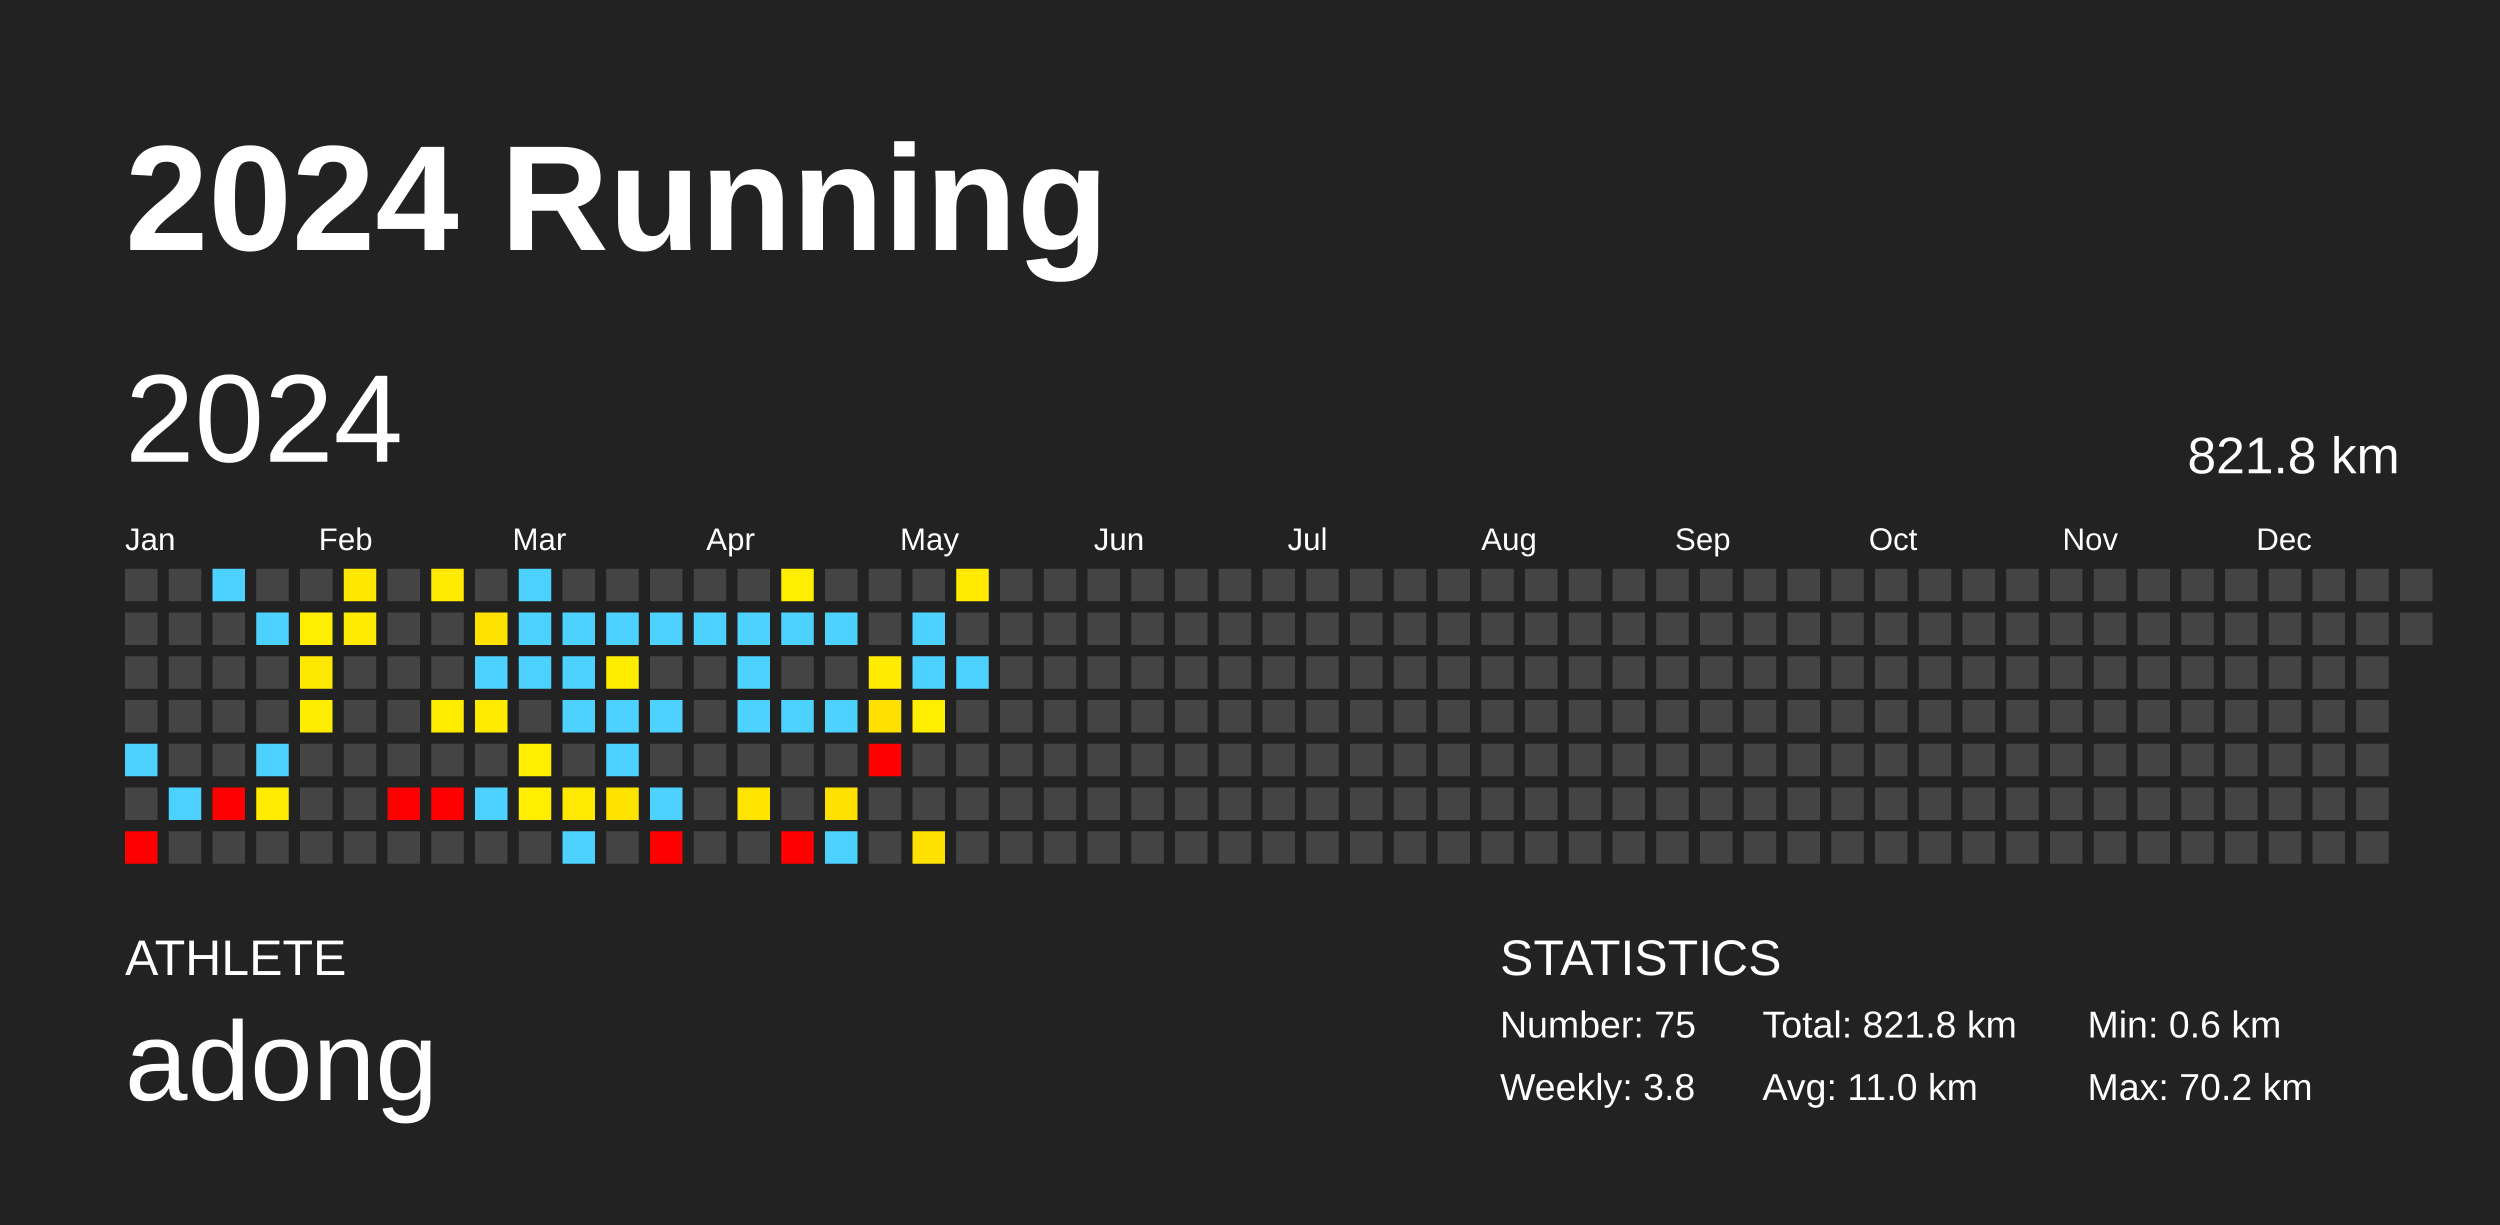
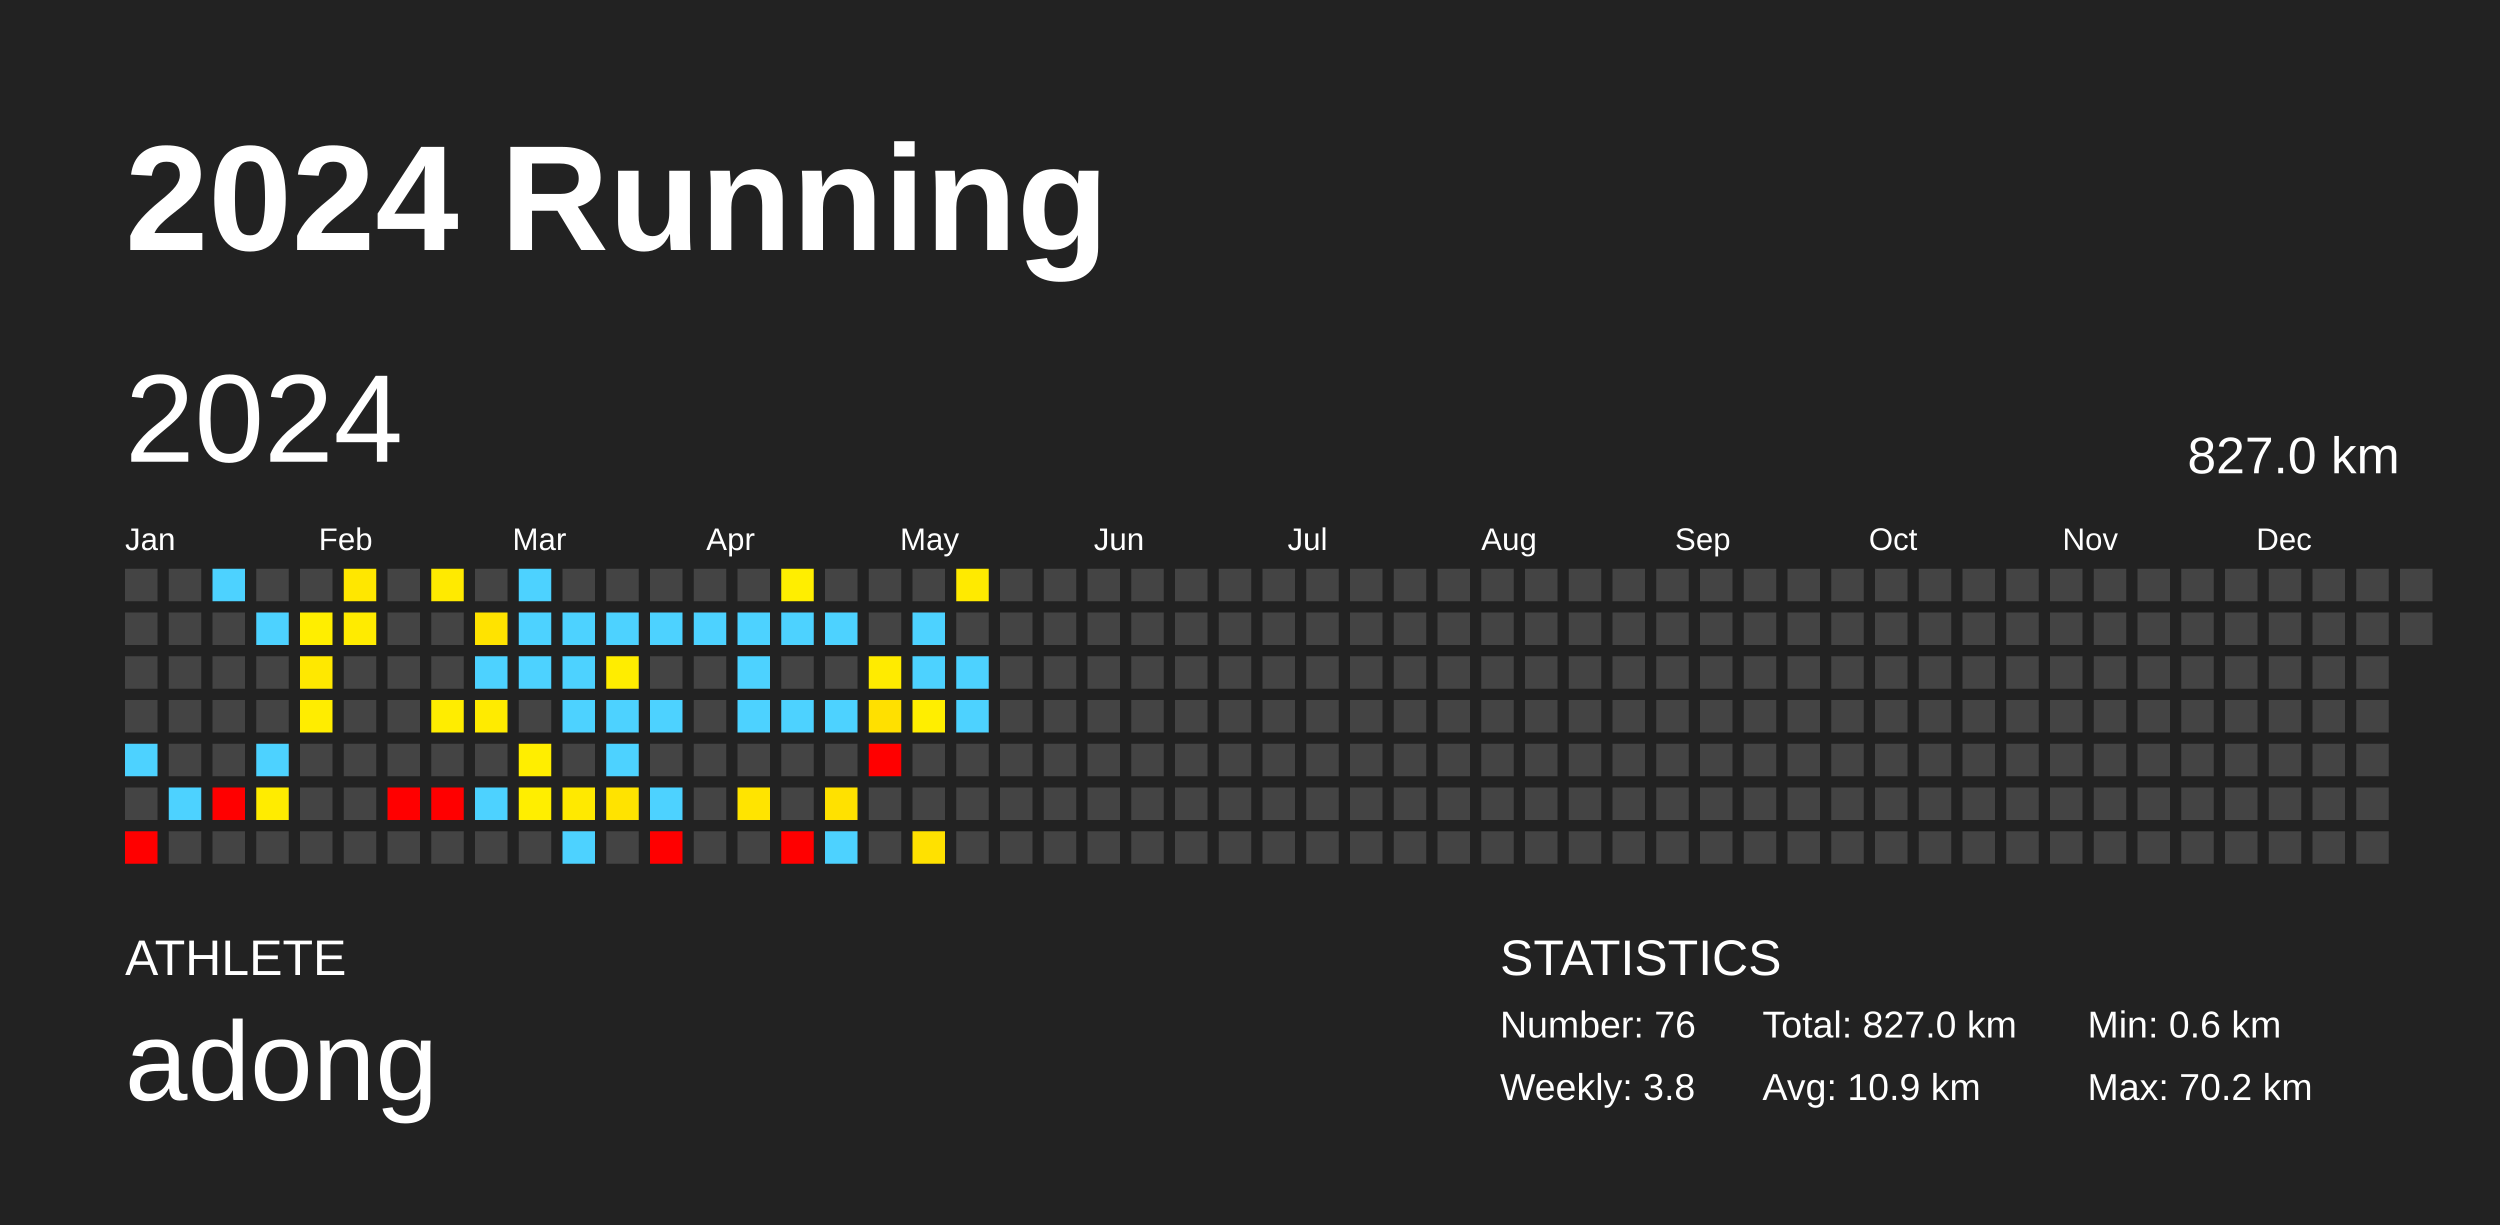
<svg xmlns="http://www.w3.org/2000/svg" baseProfile="full" height="98mm" version="1.1" viewBox="0,0,200,98" width="200mm">
  <defs />
  <rect fill="#222222" height="98" width="200" x="0" y="0" />
  <text fill="#FFFFFF" style="font-size:12px; font-family:Arial; font-weight:bold;" x="10" y="20">2024 Running</text>
  <text fill="#FFFFFF" style="font-size:4px; font-family:Arial" x="10" y="78">ATHLETE</text>
  <text fill="#FFFFFF" style="font-size:9px; font-family:Arial" x="10" y="88">adong</text>
  <text fill="#FFFFFF" style="font-size:4px; font-family:Arial" x="120" y="78">STATISTICS</text>
-   <text fill="#FFFFFF" style="font-size:3px; font-family:Arial" x="120" y="83">Number: 75</text>
+   <text fill="#FFFFFF" style="font-size:3px; font-family:Arial" x="120" y="83">Number: 76</text>
  <text fill="#FFFFFF" style="font-size:3px; font-family:Arial" x="120" y="88">Weekly: 3.8</text>
-   <text fill="#FFFFFF" style="font-size:3px; font-family:Arial" x="141" y="83">Total: 821.8 km</text>
-   <text fill="#FFFFFF" style="font-size:3px; font-family:Arial" x="141" y="88">Avg: 11.0 km</text>
+   <text fill="#FFFFFF" style="font-size:3px; font-family:Arial" x="141" y="83">Total: 827.0 km</text>
+   <text fill="#FFFFFF" style="font-size:3px; font-family:Arial" x="141" y="88">Avg: 10.9 km</text>
  <text fill="#FFFFFF" style="font-size:3px; font-family:Arial" x="167" y="83">Min: 0.6 km</text>
  <text fill="#FFFFFF" style="font-size:3px; font-family:Arial" x="167" y="88">Max: 70.2 km</text>
  <text dominant-baseline="hanging" fill="#FFFFFF" style="font-size:10.0px; font-family:Arial;" x="10" y="30">2024</text>
-   <text dominant-baseline="hanging" fill="#FFFFFF" style="font-size:4.125px; font-family:Arial;" x="175" y="35">821.8 km</text>
+   <text dominant-baseline="hanging" fill="#FFFFFF" style="font-size:4.125px; font-family:Arial;" x="175" y="35">827.0 km</text>
  <text fill="#FFFFFF" style="font-size:2.5px; font-family:Arial" x="10.0" y="44">Jan</text>
  <text fill="#FFFFFF" style="font-size:2.5px; font-family:Arial" x="25.5" y="44">Feb</text>
  <text fill="#FFFFFF" style="font-size:2.5px; font-family:Arial" x="41.0" y="44">Mar</text>
  <text fill="#FFFFFF" style="font-size:2.5px; font-family:Arial" x="56.5" y="44">Apr</text>
  <text fill="#FFFFFF" style="font-size:2.5px; font-family:Arial" x="72.0" y="44">May</text>
  <text fill="#FFFFFF" style="font-size:2.5px; font-family:Arial" x="87.5" y="44">Jun</text>
  <text fill="#FFFFFF" style="font-size:2.5px; font-family:Arial" x="103.0" y="44">Jul</text>
  <text fill="#FFFFFF" style="font-size:2.5px; font-family:Arial" x="118.5" y="44">Aug</text>
  <text fill="#FFFFFF" style="font-size:2.5px; font-family:Arial" x="134.0" y="44">Sep</text>
  <text fill="#FFFFFF" style="font-size:2.5px; font-family:Arial" x="149.5" y="44">Oct</text>
  <text fill="#FFFFFF" style="font-size:2.5px; font-family:Arial" x="165.0" y="44">Nov</text>
  <text fill="#FFFFFF" style="font-size:2.5px; font-family:Arial" x="180.5" y="44">Dec</text>
  <rect fill="#444444" height="2.6" width="2.6" x="10.0" y="45.5" />
  <rect fill="#444444" height="2.6" width="2.6" x="10.0" y="49.0" />
  <rect fill="#444444" height="2.6" width="2.6" x="10.0" y="52.5" />
  <rect fill="#444444" height="2.6" width="2.6" x="10.0" y="56.0" />
  <rect fill="#4dd2ff" height="2.6" width="2.6" x="10.0" y="59.5" />
  <rect fill="#444444" height="2.6" width="2.6" x="10.0" y="63.0" />
  <rect fill="red" height="2.6" width="2.6" x="10.0" y="66.5" />
  <rect fill="#444444" height="2.6" width="2.6" x="13.5" y="45.5" />
  <rect fill="#444444" height="2.6" width="2.6" x="13.5" y="49.0" />
  <rect fill="#444444" height="2.6" width="2.6" x="13.5" y="52.5" />
  <rect fill="#444444" height="2.6" width="2.6" x="13.5" y="56.0" />
  <rect fill="#444444" height="2.6" width="2.6" x="13.5" y="59.5" />
  <rect fill="#4dd2ff" height="2.6" width="2.6" x="13.5" y="63.0" />
  <rect fill="#444444" height="2.6" width="2.6" x="13.5" y="66.5" />
  <rect fill="#4dd2ff" height="2.6" width="2.6" x="17.0" y="45.5" />
  <rect fill="#444444" height="2.6" width="2.6" x="17.0" y="49.0" />
  <rect fill="#444444" height="2.6" width="2.6" x="17.0" y="52.5" />
  <rect fill="#444444" height="2.6" width="2.6" x="17.0" y="56.0" />
  <rect fill="#444444" height="2.6" width="2.6" x="17.0" y="59.5" />
  <rect fill="red" height="2.6" width="2.6" x="17.0" y="63.0" />
  <rect fill="#444444" height="2.6" width="2.6" x="17.0" y="66.5" />
  <rect fill="#444444" height="2.6" width="2.6" x="20.5" y="45.5" />
  <rect fill="#4dd2ff" height="2.6" width="2.6" x="20.5" y="49.0" />
  <rect fill="#444444" height="2.6" width="2.6" x="20.5" y="52.5" />
  <rect fill="#444444" height="2.6" width="2.6" x="20.5" y="56.0" />
  <rect fill="#4dd2ff" height="2.6" width="2.6" x="20.5" y="59.5" />
  <rect fill="#ffec00" height="2.6" width="2.6" x="20.5" y="63.0" />
  <rect fill="#444444" height="2.6" width="2.6" x="20.5" y="66.5" />
  <rect fill="#444444" height="2.6" width="2.6" x="24.0" y="45.5" />
  <rect fill="#ffee00" height="2.6" width="2.6" x="24.0" y="49.0" />
  <rect fill="#ffe800" height="2.6" width="2.6" x="24.0" y="52.5" />
  <rect fill="#ffed00" height="2.6" width="2.6" x="24.0" y="56.0" />
  <rect fill="#444444" height="2.6" width="2.6" x="24.0" y="59.5" />
  <rect fill="#444444" height="2.6" width="2.6" x="24.0" y="63.0" />
  <rect fill="#444444" height="2.6" width="2.6" x="24.0" y="66.5" />
  <rect fill="#ffe700" height="2.6" width="2.6" x="27.5" y="45.5" />
  <rect fill="#ffeb00" height="2.6" width="2.6" x="27.5" y="49.0" />
  <rect fill="#444444" height="2.6" width="2.6" x="27.5" y="52.5" />
  <rect fill="#444444" height="2.6" width="2.6" x="27.5" y="56.0" />
  <rect fill="#444444" height="2.6" width="2.6" x="27.5" y="59.5" />
  <rect fill="#444444" height="2.6" width="2.6" x="27.5" y="63.0" />
  <rect fill="#444444" height="2.6" width="2.6" x="27.5" y="66.5" />
  <rect fill="#444444" height="2.6" width="2.6" x="31.0" y="45.5" />
  <rect fill="#444444" height="2.6" width="2.6" x="31.0" y="49.0" />
  <rect fill="#444444" height="2.6" width="2.6" x="31.0" y="52.5" />
  <rect fill="#444444" height="2.6" width="2.6" x="31.0" y="56.0" />
  <rect fill="#444444" height="2.6" width="2.6" x="31.0" y="59.5" />
  <rect fill="red" height="2.6" width="2.6" x="31.0" y="63.0" />
  <rect fill="#444444" height="2.6" width="2.6" x="31.0" y="66.5" />
  <rect fill="#ffea00" height="2.6" width="2.6" x="34.5" y="45.5" />
  <rect fill="#444444" height="2.6" width="2.6" x="34.5" y="49.0" />
  <rect fill="#444444" height="2.6" width="2.6" x="34.5" y="52.5" />
  <rect fill="#ffed00" height="2.6" width="2.6" x="34.5" y="56.0" />
  <rect fill="#444444" height="2.6" width="2.6" x="34.5" y="59.5" />
  <rect fill="red" height="2.6" width="2.6" x="34.5" y="63.0" />
  <rect fill="#444444" height="2.6" width="2.6" x="34.5" y="66.5" />
  <rect fill="#444444" height="2.6" width="2.6" x="38.0" y="45.5" />
  <rect fill="#ffe300" height="2.6" width="2.6" x="38.0" y="49.0" />
  <rect fill="#4dd2ff" height="2.6" width="2.6" x="38.0" y="52.5" />
  <rect fill="#ffeb00" height="2.6" width="2.6" x="38.0" y="56.0" />
  <rect fill="#444444" height="2.6" width="2.6" x="38.0" y="59.5" />
  <rect fill="#4dd2ff" height="2.6" width="2.6" x="38.0" y="63.0" />
  <rect fill="#444444" height="2.6" width="2.6" x="38.0" y="66.5" />
  <rect fill="#4dd2ff" height="2.6" width="2.6" x="41.5" y="45.5" />
  <rect fill="#4dd2ff" height="2.6" width="2.6" x="41.5" y="49.0" />
  <rect fill="#4dd2ff" height="2.6" width="2.6" x="41.5" y="52.5" />
  <rect fill="#444444" height="2.6" width="2.6" x="41.5" y="56.0" />
  <rect fill="#ffee00" height="2.6" width="2.6" x="41.5" y="59.5" />
  <rect fill="#ffee00" height="2.6" width="2.6" x="41.5" y="63.0" />
  <rect fill="#444444" height="2.6" width="2.6" x="41.5" y="66.5" />
  <rect fill="#444444" height="2.6" width="2.6" x="45.0" y="45.5" />
  <rect fill="#4dd2ff" height="2.6" width="2.6" x="45.0" y="49.0" />
  <rect fill="#4dd2ff" height="2.6" width="2.6" x="45.0" y="52.5" />
  <rect fill="#4dd2ff" height="2.6" width="2.6" x="45.0" y="56.0" />
  <rect fill="#444444" height="2.6" width="2.6" x="45.0" y="59.5" />
  <rect fill="#ffe900" height="2.6" width="2.6" x="45.0" y="63.0" />
  <rect fill="#4dd2ff" height="2.6" width="2.6" x="45.0" y="66.5" />
  <rect fill="#444444" height="2.6" width="2.6" x="48.5" y="45.5" />
  <rect fill="#4dd2ff" height="2.6" width="2.6" x="48.5" y="49.0" />
  <rect fill="#ffed00" height="2.6" width="2.6" x="48.5" y="52.5" />
  <rect fill="#4dd2ff" height="2.6" width="2.6" x="48.5" y="56.0" />
  <rect fill="#4dd2ff" height="2.6" width="2.6" x="48.5" y="59.5" />
  <rect fill="#ffe300" height="2.6" width="2.6" x="48.5" y="63.0" />
  <rect fill="#444444" height="2.6" width="2.6" x="48.5" y="66.5" />
  <rect fill="#444444" height="2.6" width="2.6" x="52.0" y="45.5" />
  <rect fill="#4dd2ff" height="2.6" width="2.6" x="52.0" y="49.0" />
  <rect fill="#444444" height="2.6" width="2.6" x="52.0" y="52.5" />
  <rect fill="#4dd2ff" height="2.6" width="2.6" x="52.0" y="56.0" />
  <rect fill="#444444" height="2.6" width="2.6" x="52.0" y="59.5" />
  <rect fill="#4dd2ff" height="2.6" width="2.6" x="52.0" y="63.0" />
  <rect fill="red" height="2.6" width="2.6" x="52.0" y="66.5" />
  <rect fill="#444444" height="2.6" width="2.6" x="55.5" y="45.5" />
  <rect fill="#4dd2ff" height="2.6" width="2.6" x="55.5" y="49.0" />
  <rect fill="#444444" height="2.6" width="2.6" x="55.5" y="52.5" />
  <rect fill="#444444" height="2.6" width="2.6" x="55.5" y="56.0" />
  <rect fill="#444444" height="2.6" width="2.6" x="55.5" y="59.5" />
  <rect fill="#444444" height="2.6" width="2.6" x="55.5" y="63.0" />
  <rect fill="#444444" height="2.6" width="2.6" x="55.5" y="66.5" />
  <rect fill="#444444" height="2.6" width="2.6" x="59.0" y="45.5" />
  <rect fill="#4dd2ff" height="2.6" width="2.6" x="59.0" y="49.0" />
  <rect fill="#4dd2ff" height="2.6" width="2.6" x="59.0" y="52.5" />
  <rect fill="#4dd2ff" height="2.6" width="2.6" x="59.0" y="56.0" />
  <rect fill="#444444" height="2.6" width="2.6" x="59.0" y="59.5" />
  <rect fill="#ffe400" height="2.6" width="2.6" x="59.0" y="63.0" />
  <rect fill="#444444" height="2.6" width="2.6" x="59.0" y="66.5" />
  <rect fill="#ffee00" height="2.6" width="2.6" x="62.5" y="45.5" />
  <rect fill="#4dd2ff" height="2.6" width="2.6" x="62.5" y="49.0" />
  <rect fill="#444444" height="2.6" width="2.6" x="62.5" y="52.5" />
  <rect fill="#4dd2ff" height="2.6" width="2.6" x="62.5" y="56.0" />
  <rect fill="#444444" height="2.6" width="2.6" x="62.5" y="59.5" />
  <rect fill="#444444" height="2.6" width="2.6" x="62.5" y="63.0" />
  <rect fill="red" height="2.6" width="2.6" x="62.5" y="66.5" />
  <rect fill="#444444" height="2.6" width="2.6" x="66.0" y="45.5" />
  <rect fill="#4dd2ff" height="2.6" width="2.6" x="66.0" y="49.0" />
  <rect fill="#444444" height="2.6" width="2.6" x="66.0" y="52.5" />
  <rect fill="#4dd2ff" height="2.6" width="2.6" x="66.0" y="56.0" />
  <rect fill="#444444" height="2.6" width="2.6" x="66.0" y="59.5" />
  <rect fill="#ffe100" height="2.6" width="2.6" x="66.0" y="63.0" />
  <rect fill="#4dd2ff" height="2.6" width="2.6" x="66.0" y="66.5" />
  <rect fill="#444444" height="2.6" width="2.6" x="69.5" y="45.5" />
  <rect fill="#444444" height="2.6" width="2.6" x="69.5" y="49.0" />
  <rect fill="#ffeb00" height="2.6" width="2.6" x="69.5" y="52.5" />
  <rect fill="#ffe000" height="2.6" width="2.6" x="69.5" y="56.0" />
  <rect fill="red" height="2.6" width="2.6" x="69.5" y="59.5" />
  <rect fill="#444444" height="2.6" width="2.6" x="69.5" y="63.0" />
  <rect fill="#444444" height="2.6" width="2.6" x="69.5" y="66.5" />
  <rect fill="#444444" height="2.6" width="2.6" x="73.0" y="45.5" />
  <rect fill="#4dd2ff" height="2.6" width="2.6" x="73.0" y="49.0" />
  <rect fill="#4dd2ff" height="2.6" width="2.6" x="73.0" y="52.5" />
  <rect fill="#ffee00" height="2.6" width="2.6" x="73.0" y="56.0" />
  <rect fill="#444444" height="2.6" width="2.6" x="73.0" y="59.5" />
  <rect fill="#444444" height="2.6" width="2.6" x="73.0" y="63.0" />
  <rect fill="#ffe100" height="2.6" width="2.6" x="73.0" y="66.5" />
  <rect fill="#ffea00" height="2.6" width="2.6" x="76.5" y="45.5" />
  <rect fill="#444444" height="2.6" width="2.6" x="76.5" y="49.0" />
  <rect fill="#4dd2ff" height="2.6" width="2.6" x="76.5" y="52.5" />
-   <rect fill="#444444" height="2.6" width="2.6" x="76.5" y="56.0" />
+   <rect fill="#4dd2ff" height="2.6" width="2.6" x="76.5" y="56.0" />
  <rect fill="#444444" height="2.6" width="2.6" x="76.5" y="59.5" />
  <rect fill="#444444" height="2.6" width="2.6" x="76.5" y="63.0" />
  <rect fill="#444444" height="2.6" width="2.6" x="76.5" y="66.5" />
  <rect fill="#444444" height="2.6" width="2.6" x="80.0" y="45.5" />
  <rect fill="#444444" height="2.6" width="2.6" x="80.0" y="49.0" />
  <rect fill="#444444" height="2.6" width="2.6" x="80.0" y="52.5" />
  <rect fill="#444444" height="2.6" width="2.6" x="80.0" y="56.0" />
  <rect fill="#444444" height="2.6" width="2.6" x="80.0" y="59.5" />
  <rect fill="#444444" height="2.6" width="2.6" x="80.0" y="63.0" />
  <rect fill="#444444" height="2.6" width="2.6" x="80.0" y="66.5" />
  <rect fill="#444444" height="2.6" width="2.6" x="83.5" y="45.5" />
  <rect fill="#444444" height="2.6" width="2.6" x="83.5" y="49.0" />
  <rect fill="#444444" height="2.6" width="2.6" x="83.5" y="52.5" />
  <rect fill="#444444" height="2.6" width="2.6" x="83.5" y="56.0" />
  <rect fill="#444444" height="2.6" width="2.6" x="83.5" y="59.5" />
  <rect fill="#444444" height="2.6" width="2.6" x="83.5" y="63.0" />
  <rect fill="#444444" height="2.6" width="2.6" x="83.5" y="66.5" />
  <rect fill="#444444" height="2.6" width="2.6" x="87.0" y="45.5" />
  <rect fill="#444444" height="2.6" width="2.6" x="87.0" y="49.0" />
  <rect fill="#444444" height="2.6" width="2.6" x="87.0" y="52.5" />
  <rect fill="#444444" height="2.6" width="2.6" x="87.0" y="56.0" />
  <rect fill="#444444" height="2.6" width="2.6" x="87.0" y="59.5" />
  <rect fill="#444444" height="2.6" width="2.6" x="87.0" y="63.0" />
  <rect fill="#444444" height="2.6" width="2.6" x="87.0" y="66.5" />
  <rect fill="#444444" height="2.6" width="2.6" x="90.5" y="45.5" />
  <rect fill="#444444" height="2.6" width="2.6" x="90.5" y="49.0" />
  <rect fill="#444444" height="2.6" width="2.6" x="90.5" y="52.5" />
  <rect fill="#444444" height="2.6" width="2.6" x="90.5" y="56.0" />
  <rect fill="#444444" height="2.6" width="2.6" x="90.5" y="59.5" />
  <rect fill="#444444" height="2.6" width="2.6" x="90.5" y="63.0" />
  <rect fill="#444444" height="2.6" width="2.6" x="90.5" y="66.5" />
  <rect fill="#444444" height="2.6" width="2.6" x="94.0" y="45.5" />
  <rect fill="#444444" height="2.6" width="2.6" x="94.0" y="49.0" />
  <rect fill="#444444" height="2.6" width="2.6" x="94.0" y="52.5" />
  <rect fill="#444444" height="2.6" width="2.6" x="94.0" y="56.0" />
  <rect fill="#444444" height="2.6" width="2.6" x="94.0" y="59.5" />
  <rect fill="#444444" height="2.6" width="2.6" x="94.0" y="63.0" />
  <rect fill="#444444" height="2.6" width="2.6" x="94.0" y="66.5" />
  <rect fill="#444444" height="2.6" width="2.6" x="97.5" y="45.5" />
  <rect fill="#444444" height="2.6" width="2.6" x="97.5" y="49.0" />
  <rect fill="#444444" height="2.6" width="2.6" x="97.5" y="52.5" />
  <rect fill="#444444" height="2.6" width="2.6" x="97.5" y="56.0" />
  <rect fill="#444444" height="2.6" width="2.6" x="97.5" y="59.5" />
  <rect fill="#444444" height="2.6" width="2.6" x="97.5" y="63.0" />
  <rect fill="#444444" height="2.6" width="2.6" x="97.5" y="66.5" />
  <rect fill="#444444" height="2.6" width="2.6" x="101.0" y="45.5" />
  <rect fill="#444444" height="2.6" width="2.6" x="101.0" y="49.0" />
  <rect fill="#444444" height="2.6" width="2.6" x="101.0" y="52.5" />
  <rect fill="#444444" height="2.6" width="2.6" x="101.0" y="56.0" />
  <rect fill="#444444" height="2.6" width="2.6" x="101.0" y="59.5" />
  <rect fill="#444444" height="2.6" width="2.6" x="101.0" y="63.0" />
  <rect fill="#444444" height="2.6" width="2.6" x="101.0" y="66.5" />
  <rect fill="#444444" height="2.6" width="2.6" x="104.5" y="45.5" />
  <rect fill="#444444" height="2.6" width="2.6" x="104.5" y="49.0" />
  <rect fill="#444444" height="2.6" width="2.6" x="104.5" y="52.5" />
  <rect fill="#444444" height="2.6" width="2.6" x="104.5" y="56.0" />
  <rect fill="#444444" height="2.6" width="2.6" x="104.5" y="59.5" />
  <rect fill="#444444" height="2.6" width="2.6" x="104.5" y="63.0" />
  <rect fill="#444444" height="2.6" width="2.6" x="104.5" y="66.5" />
  <rect fill="#444444" height="2.6" width="2.6" x="108.0" y="45.5" />
  <rect fill="#444444" height="2.6" width="2.6" x="108.0" y="49.0" />
  <rect fill="#444444" height="2.6" width="2.6" x="108.0" y="52.5" />
  <rect fill="#444444" height="2.6" width="2.6" x="108.0" y="56.0" />
  <rect fill="#444444" height="2.6" width="2.6" x="108.0" y="59.5" />
  <rect fill="#444444" height="2.6" width="2.6" x="108.0" y="63.0" />
  <rect fill="#444444" height="2.6" width="2.6" x="108.0" y="66.5" />
  <rect fill="#444444" height="2.6" width="2.6" x="111.5" y="45.5" />
  <rect fill="#444444" height="2.6" width="2.6" x="111.5" y="49.0" />
  <rect fill="#444444" height="2.6" width="2.6" x="111.5" y="52.5" />
  <rect fill="#444444" height="2.6" width="2.6" x="111.5" y="56.0" />
  <rect fill="#444444" height="2.6" width="2.6" x="111.5" y="59.5" />
  <rect fill="#444444" height="2.6" width="2.6" x="111.5" y="63.0" />
  <rect fill="#444444" height="2.6" width="2.6" x="111.5" y="66.5" />
  <rect fill="#444444" height="2.6" width="2.6" x="115.0" y="45.5" />
  <rect fill="#444444" height="2.6" width="2.6" x="115.0" y="49.0" />
  <rect fill="#444444" height="2.6" width="2.6" x="115.0" y="52.5" />
  <rect fill="#444444" height="2.6" width="2.6" x="115.0" y="56.0" />
  <rect fill="#444444" height="2.6" width="2.6" x="115.0" y="59.5" />
  <rect fill="#444444" height="2.6" width="2.6" x="115.0" y="63.0" />
  <rect fill="#444444" height="2.6" width="2.6" x="115.0" y="66.5" />
  <rect fill="#444444" height="2.6" width="2.6" x="118.5" y="45.5" />
  <rect fill="#444444" height="2.6" width="2.6" x="118.5" y="49.0" />
  <rect fill="#444444" height="2.6" width="2.6" x="118.5" y="52.5" />
  <rect fill="#444444" height="2.6" width="2.6" x="118.5" y="56.0" />
  <rect fill="#444444" height="2.6" width="2.6" x="118.5" y="59.5" />
  <rect fill="#444444" height="2.6" width="2.6" x="118.5" y="63.0" />
  <rect fill="#444444" height="2.6" width="2.6" x="118.5" y="66.5" />
  <rect fill="#444444" height="2.6" width="2.6" x="122.0" y="45.5" />
  <rect fill="#444444" height="2.6" width="2.6" x="122.0" y="49.0" />
  <rect fill="#444444" height="2.6" width="2.6" x="122.0" y="52.5" />
  <rect fill="#444444" height="2.6" width="2.6" x="122.0" y="56.0" />
  <rect fill="#444444" height="2.6" width="2.6" x="122.0" y="59.5" />
  <rect fill="#444444" height="2.6" width="2.6" x="122.0" y="63.0" />
  <rect fill="#444444" height="2.6" width="2.6" x="122.0" y="66.5" />
  <rect fill="#444444" height="2.6" width="2.6" x="125.5" y="45.5" />
  <rect fill="#444444" height="2.6" width="2.6" x="125.5" y="49.0" />
  <rect fill="#444444" height="2.6" width="2.6" x="125.5" y="52.5" />
  <rect fill="#444444" height="2.6" width="2.6" x="125.5" y="56.0" />
  <rect fill="#444444" height="2.6" width="2.6" x="125.5" y="59.5" />
  <rect fill="#444444" height="2.6" width="2.6" x="125.5" y="63.0" />
  <rect fill="#444444" height="2.6" width="2.6" x="125.5" y="66.5" />
  <rect fill="#444444" height="2.6" width="2.6" x="129.0" y="45.5" />
  <rect fill="#444444" height="2.6" width="2.6" x="129.0" y="49.0" />
  <rect fill="#444444" height="2.6" width="2.6" x="129.0" y="52.5" />
  <rect fill="#444444" height="2.6" width="2.6" x="129.0" y="56.0" />
  <rect fill="#444444" height="2.6" width="2.6" x="129.0" y="59.5" />
  <rect fill="#444444" height="2.6" width="2.6" x="129.0" y="63.0" />
  <rect fill="#444444" height="2.6" width="2.6" x="129.0" y="66.5" />
  <rect fill="#444444" height="2.6" width="2.6" x="132.5" y="45.5" />
  <rect fill="#444444" height="2.6" width="2.6" x="132.5" y="49.0" />
  <rect fill="#444444" height="2.6" width="2.6" x="132.5" y="52.5" />
  <rect fill="#444444" height="2.6" width="2.6" x="132.5" y="56.0" />
  <rect fill="#444444" height="2.6" width="2.6" x="132.5" y="59.5" />
  <rect fill="#444444" height="2.6" width="2.6" x="132.5" y="63.0" />
  <rect fill="#444444" height="2.6" width="2.6" x="132.5" y="66.5" />
  <rect fill="#444444" height="2.6" width="2.6" x="136.0" y="45.5" />
  <rect fill="#444444" height="2.6" width="2.6" x="136.0" y="49.0" />
  <rect fill="#444444" height="2.6" width="2.6" x="136.0" y="52.5" />
  <rect fill="#444444" height="2.6" width="2.6" x="136.0" y="56.0" />
  <rect fill="#444444" height="2.6" width="2.6" x="136.0" y="59.5" />
  <rect fill="#444444" height="2.6" width="2.6" x="136.0" y="63.0" />
  <rect fill="#444444" height="2.6" width="2.6" x="136.0" y="66.5" />
  <rect fill="#444444" height="2.6" width="2.6" x="139.5" y="45.5" />
  <rect fill="#444444" height="2.6" width="2.6" x="139.5" y="49.0" />
  <rect fill="#444444" height="2.6" width="2.6" x="139.5" y="52.5" />
  <rect fill="#444444" height="2.6" width="2.6" x="139.5" y="56.0" />
  <rect fill="#444444" height="2.6" width="2.6" x="139.5" y="59.5" />
  <rect fill="#444444" height="2.6" width="2.6" x="139.5" y="63.0" />
  <rect fill="#444444" height="2.6" width="2.6" x="139.5" y="66.5" />
  <rect fill="#444444" height="2.6" width="2.6" x="143.0" y="45.5" />
  <rect fill="#444444" height="2.6" width="2.6" x="143.0" y="49.0" />
  <rect fill="#444444" height="2.6" width="2.6" x="143.0" y="52.5" />
  <rect fill="#444444" height="2.6" width="2.6" x="143.0" y="56.0" />
  <rect fill="#444444" height="2.6" width="2.6" x="143.0" y="59.5" />
  <rect fill="#444444" height="2.6" width="2.6" x="143.0" y="63.0" />
  <rect fill="#444444" height="2.6" width="2.6" x="143.0" y="66.5" />
  <rect fill="#444444" height="2.6" width="2.6" x="146.5" y="45.5" />
  <rect fill="#444444" height="2.6" width="2.6" x="146.5" y="49.0" />
  <rect fill="#444444" height="2.6" width="2.6" x="146.5" y="52.5" />
  <rect fill="#444444" height="2.6" width="2.6" x="146.5" y="56.0" />
  <rect fill="#444444" height="2.6" width="2.6" x="146.5" y="59.5" />
  <rect fill="#444444" height="2.6" width="2.6" x="146.5" y="63.0" />
  <rect fill="#444444" height="2.6" width="2.6" x="146.5" y="66.5" />
  <rect fill="#444444" height="2.6" width="2.6" x="150.0" y="45.5" />
  <rect fill="#444444" height="2.6" width="2.6" x="150.0" y="49.0" />
  <rect fill="#444444" height="2.6" width="2.6" x="150.0" y="52.5" />
  <rect fill="#444444" height="2.6" width="2.6" x="150.0" y="56.0" />
  <rect fill="#444444" height="2.6" width="2.6" x="150.0" y="59.5" />
  <rect fill="#444444" height="2.6" width="2.6" x="150.0" y="63.0" />
  <rect fill="#444444" height="2.6" width="2.6" x="150.0" y="66.5" />
  <rect fill="#444444" height="2.6" width="2.6" x="153.5" y="45.5" />
  <rect fill="#444444" height="2.6" width="2.6" x="153.5" y="49.0" />
  <rect fill="#444444" height="2.6" width="2.6" x="153.5" y="52.5" />
  <rect fill="#444444" height="2.6" width="2.6" x="153.5" y="56.0" />
  <rect fill="#444444" height="2.6" width="2.6" x="153.5" y="59.5" />
  <rect fill="#444444" height="2.6" width="2.6" x="153.5" y="63.0" />
  <rect fill="#444444" height="2.6" width="2.6" x="153.5" y="66.5" />
  <rect fill="#444444" height="2.6" width="2.6" x="157.0" y="45.5" />
  <rect fill="#444444" height="2.6" width="2.6" x="157.0" y="49.0" />
  <rect fill="#444444" height="2.6" width="2.6" x="157.0" y="52.5" />
  <rect fill="#444444" height="2.6" width="2.6" x="157.0" y="56.0" />
  <rect fill="#444444" height="2.6" width="2.6" x="157.0" y="59.5" />
  <rect fill="#444444" height="2.6" width="2.6" x="157.0" y="63.0" />
  <rect fill="#444444" height="2.6" width="2.6" x="157.0" y="66.5" />
  <rect fill="#444444" height="2.6" width="2.6" x="160.5" y="45.5" />
  <rect fill="#444444" height="2.6" width="2.6" x="160.5" y="49.0" />
  <rect fill="#444444" height="2.6" width="2.6" x="160.5" y="52.5" />
  <rect fill="#444444" height="2.6" width="2.6" x="160.5" y="56.0" />
  <rect fill="#444444" height="2.6" width="2.6" x="160.5" y="59.5" />
  <rect fill="#444444" height="2.6" width="2.6" x="160.5" y="63.0" />
  <rect fill="#444444" height="2.6" width="2.6" x="160.5" y="66.5" />
  <rect fill="#444444" height="2.6" width="2.6" x="164.0" y="45.5" />
  <rect fill="#444444" height="2.6" width="2.6" x="164.0" y="49.0" />
  <rect fill="#444444" height="2.6" width="2.6" x="164.0" y="52.5" />
  <rect fill="#444444" height="2.6" width="2.6" x="164.0" y="56.0" />
  <rect fill="#444444" height="2.6" width="2.6" x="164.0" y="59.5" />
  <rect fill="#444444" height="2.6" width="2.6" x="164.0" y="63.0" />
  <rect fill="#444444" height="2.6" width="2.6" x="164.0" y="66.5" />
  <rect fill="#444444" height="2.6" width="2.6" x="167.5" y="45.5" />
  <rect fill="#444444" height="2.6" width="2.6" x="167.5" y="49.0" />
  <rect fill="#444444" height="2.6" width="2.6" x="167.5" y="52.5" />
  <rect fill="#444444" height="2.6" width="2.6" x="167.5" y="56.0" />
  <rect fill="#444444" height="2.6" width="2.6" x="167.5" y="59.5" />
  <rect fill="#444444" height="2.6" width="2.6" x="167.5" y="63.0" />
  <rect fill="#444444" height="2.6" width="2.6" x="167.5" y="66.5" />
  <rect fill="#444444" height="2.6" width="2.6" x="171.0" y="45.5" />
  <rect fill="#444444" height="2.6" width="2.6" x="171.0" y="49.0" />
  <rect fill="#444444" height="2.6" width="2.6" x="171.0" y="52.5" />
  <rect fill="#444444" height="2.6" width="2.6" x="171.0" y="56.0" />
  <rect fill="#444444" height="2.6" width="2.6" x="171.0" y="59.5" />
  <rect fill="#444444" height="2.6" width="2.6" x="171.0" y="63.0" />
  <rect fill="#444444" height="2.6" width="2.6" x="171.0" y="66.5" />
  <rect fill="#444444" height="2.6" width="2.6" x="174.5" y="45.5" />
  <rect fill="#444444" height="2.6" width="2.6" x="174.5" y="49.0" />
  <rect fill="#444444" height="2.6" width="2.6" x="174.5" y="52.5" />
  <rect fill="#444444" height="2.6" width="2.6" x="174.5" y="56.0" />
  <rect fill="#444444" height="2.6" width="2.6" x="174.5" y="59.5" />
  <rect fill="#444444" height="2.6" width="2.6" x="174.5" y="63.0" />
  <rect fill="#444444" height="2.6" width="2.6" x="174.5" y="66.5" />
  <rect fill="#444444" height="2.6" width="2.6" x="178.0" y="45.5" />
  <rect fill="#444444" height="2.6" width="2.6" x="178.0" y="49.0" />
  <rect fill="#444444" height="2.6" width="2.6" x="178.0" y="52.5" />
  <rect fill="#444444" height="2.6" width="2.6" x="178.0" y="56.0" />
  <rect fill="#444444" height="2.6" width="2.6" x="178.0" y="59.5" />
  <rect fill="#444444" height="2.6" width="2.6" x="178.0" y="63.0" />
  <rect fill="#444444" height="2.6" width="2.6" x="178.0" y="66.5" />
  <rect fill="#444444" height="2.6" width="2.6" x="181.5" y="45.5" />
  <rect fill="#444444" height="2.6" width="2.6" x="181.5" y="49.0" />
  <rect fill="#444444" height="2.6" width="2.6" x="181.5" y="52.5" />
  <rect fill="#444444" height="2.6" width="2.6" x="181.5" y="56.0" />
  <rect fill="#444444" height="2.6" width="2.6" x="181.5" y="59.5" />
  <rect fill="#444444" height="2.6" width="2.6" x="181.5" y="63.0" />
  <rect fill="#444444" height="2.6" width="2.6" x="181.5" y="66.5" />
  <rect fill="#444444" height="2.6" width="2.6" x="185.0" y="45.5" />
  <rect fill="#444444" height="2.6" width="2.6" x="185.0" y="49.0" />
  <rect fill="#444444" height="2.6" width="2.6" x="185.0" y="52.5" />
  <rect fill="#444444" height="2.6" width="2.6" x="185.0" y="56.0" />
  <rect fill="#444444" height="2.6" width="2.6" x="185.0" y="59.5" />
  <rect fill="#444444" height="2.6" width="2.6" x="185.0" y="63.0" />
  <rect fill="#444444" height="2.6" width="2.6" x="185.0" y="66.5" />
  <rect fill="#444444" height="2.6" width="2.6" x="188.5" y="45.5" />
  <rect fill="#444444" height="2.6" width="2.6" x="188.5" y="49.0" />
  <rect fill="#444444" height="2.6" width="2.6" x="188.5" y="52.5" />
  <rect fill="#444444" height="2.6" width="2.6" x="188.5" y="56.0" />
  <rect fill="#444444" height="2.6" width="2.6" x="188.5" y="59.5" />
  <rect fill="#444444" height="2.6" width="2.6" x="188.5" y="63.0" />
  <rect fill="#444444" height="2.6" width="2.6" x="188.5" y="66.5" />
  <rect fill="#444444" height="2.6" width="2.6" x="192.0" y="45.5" />
  <rect fill="#444444" height="2.6" width="2.6" x="192.0" y="49.0" />
</svg>
